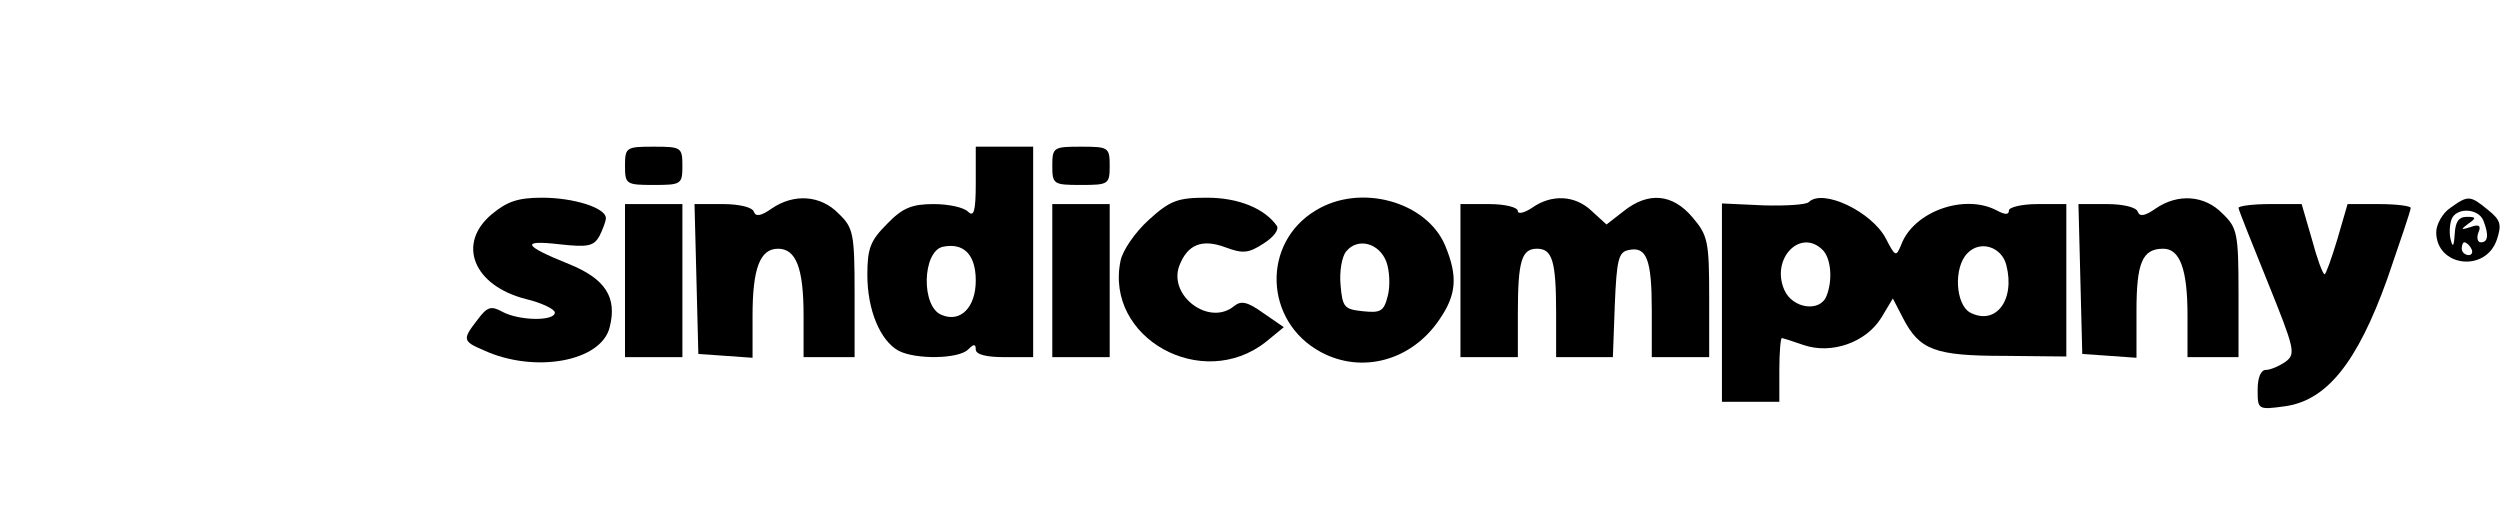
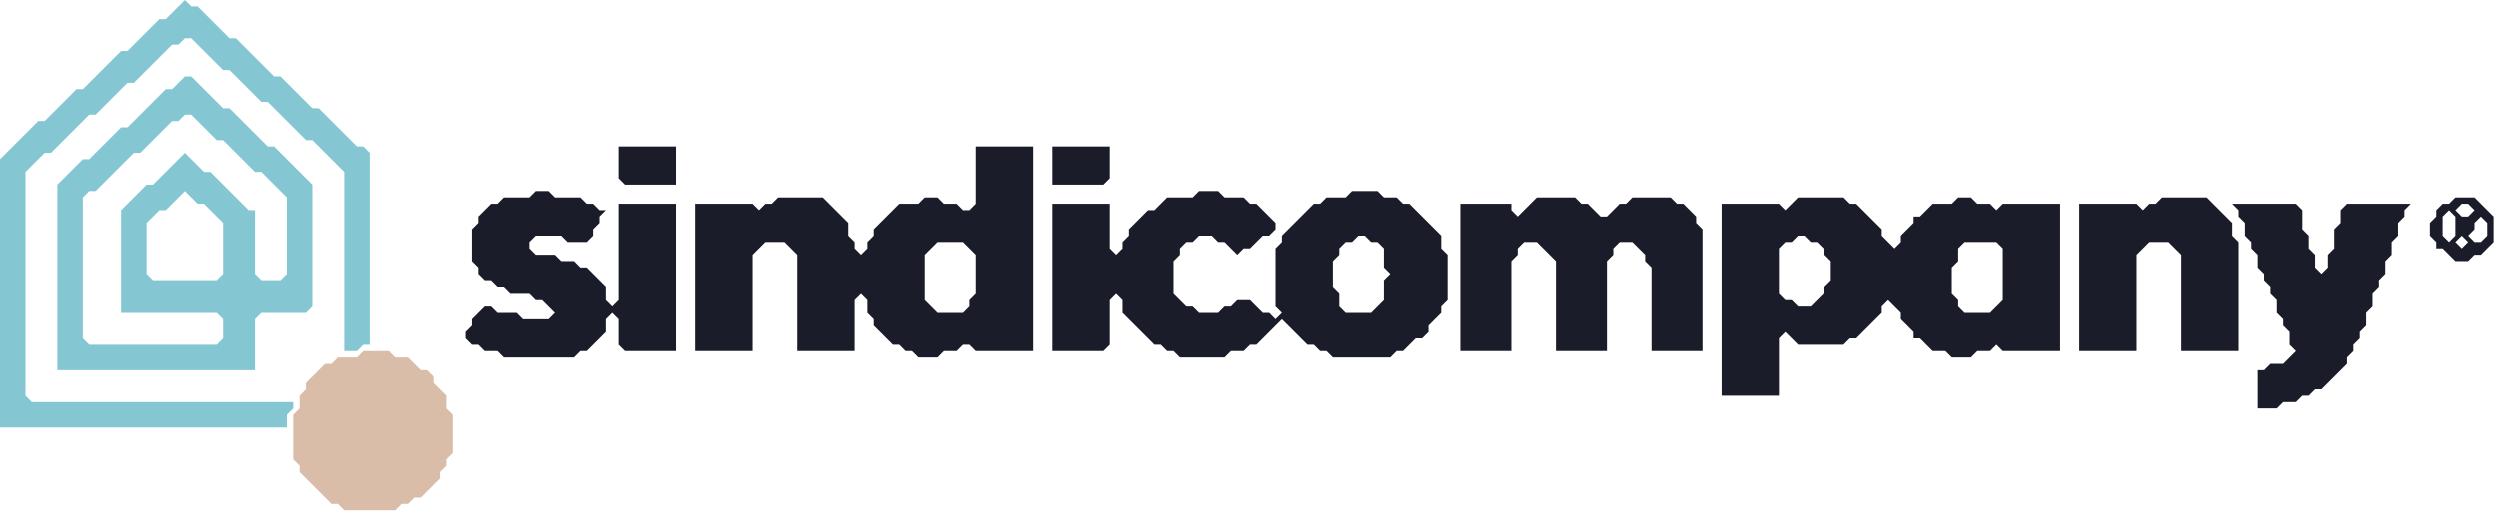
- <svg xmlns="http://www.w3.org/2000/svg" version="1.0" width="392pt" height="81pt" viewBox="0 0 392 81" preserveAspectRatio="xMidYMid meet">
-   <g transform="translate(0,81) scale(0.1,-0.1)" fill="#000000" stroke="none">
-     <path d="M980 550 c0 -29 2 -30 45 -30 43 0 45 1 45 30 0 29 -2 30 -45 30 -43 0 -45 -1 -45 -30z" />
-     <path d="M1530 523 c0 -44 -3 -54 -12 -45 -7 7 -31 12 -54 12 -34 0 -49 -6 -73 -31 -26 -26 -31 -38 -31 -80 0 -55 20 -103 49 -119 27 -14 94 -13 109 2 9 9 12 9 12 0 0 -8 17 -12 45 -12 l45 0 0 165 0 165 -45 0 -45 0 0 -57z m0 -153 c0 -42 -24 -66 -53 -54 -33 12 -31 99 1 107 33 7 52 -12 52 -53z" />
-     <path d="M1650 550 c0 -29 2 -30 45 -30 43 0 45 1 45 30 0 29 -2 30 -45 30 -43 0 -45 -1 -45 -30z" />
-     <path d="M771 474 c-55 -46 -29 -112 54 -133 25 -6 45 -16 45 -21 0 -14 -56 -13 -82 1 -18 10 -24 8 -39 -12 -24 -31 -24 -34 9 -48 80 -37 185 -18 198 36 12 47 -7 76 -64 99 -72 29 -76 38 -15 31 45 -5 54 -3 63 13 5 10 10 23 10 28 0 16 -50 32 -100 32 -38 0 -55 -6 -79 -26z" />
-     <path d="M1210 483 c-17 -12 -25 -13 -28 -5 -2 7 -23 12 -48 12 l-45 0 3 -117 3 -118 43 -3 42 -3 0 66 c0 75 12 105 40 105 28 0 40 -30 40 -104 l0 -66 40 0 40 0 0 100 c0 94 -2 103 -25 125 -28 29 -70 32 -105 8z" />
-     <path d="M1801 465 c-21 -19 -41 -48 -44 -64 -25 -121 128 -206 228 -127 l28 23 -32 22 c-25 18 -35 20 -46 11 -39 -32 -103 16 -86 63 13 34 36 43 73 29 27 -10 36 -9 59 6 16 10 25 22 21 28 -19 27 -60 44 -109 44 -46 0 -58 -4 -92 -35z" />
-     <path d="M2063 480 c-85 -51 -81 -174 8 -222 65 -35 143 -13 186 51 27 39 29 68 9 116 -29 69 -133 98 -203 55z m111 -81 c5 -14 6 -38 2 -53 -6 -24 -11 -27 -39 -24 -29 3 -32 6 -35 41 -2 21 2 45 9 53 18 22 52 13 63 -17z" />
-     <path d="M2402 484 c-12 -8 -22 -10 -22 -5 0 6 -20 11 -45 11 l-45 0 0 -120 0 -120 45 0 45 0 0 69 c0 82 6 101 30 101 24 0 30 -19 30 -101 l0 -69 45 0 44 0 3 82 c3 72 6 83 22 86 28 6 36 -15 36 -95 l0 -73 45 0 45 0 0 94 c0 87 -2 97 -26 125 -31 37 -69 41 -108 10 l-27 -21 -23 21 c-26 25 -63 27 -94 5z" />
-     <path d="M2836 493 c-4 -4 -36 -6 -71 -5 l-65 3 0 -156 0 -155 45 0 45 0 0 50 c0 28 2 50 4 50 1 0 17 -5 34 -11 44 -15 98 4 122 43 l18 30 16 -31 c26 -50 50 -59 159 -59 l97 -1 0 120 0 119 -45 0 c-25 0 -45 -5 -45 -10 0 -7 -6 -7 -19 0 -51 27 -131 -2 -150 -54 -8 -19 -9 -19 -24 10 -22 42 -99 79 -121 57z m22 -75 c13 -13 16 -47 6 -72 -10 -26 -53 -20 -66 9 -22 49 25 98 60 63z m288 -24 c14 -55 -17 -95 -57 -74 -23 13 -26 71 -4 93 20 21 54 10 61 -19z" />
-     <path d="M3380 483 c-17 -12 -25 -13 -28 -5 -2 7 -23 12 -48 12 l-45 0 3 -117 3 -118 43 -3 42 -3 0 73 c0 76 9 98 42 98 26 0 38 -32 38 -104 l0 -66 40 0 40 0 0 100 c0 94 -2 103 -25 125 -28 29 -70 32 -105 8z" />
-     <path d="M3842 484 c-12 -8 -22 -26 -22 -38 0 -54 77 -64 95 -12 8 24 6 31 -14 47 -28 23 -31 23 -59 3z m52 -20 c9 -23 7 -34 -4 -34 -5 0 -7 7 -4 15 5 11 1 14 -12 9 -16 -5 -16 -4 -4 5 13 9 13 11 -2 11 -13 0 -18 -8 -19 -27 -1 -18 -3 -22 -6 -10 -3 10 -2 25 1 33 7 19 42 18 50 -2z m-19 -44 c3 -5 1 -10 -4 -10 -6 0 -11 5 -11 10 0 6 2 10 4 10 3 0 8 -4 11 -10z" />
-     <path d="M980 370 l0 -120 45 0 45 0 0 120 0 120 -45 0 -45 0 0 -120z" />
-     <path d="M1650 370 l0 -120 45 0 45 0 0 120 0 120 -45 0 -45 0 0 -120z" />
-     <path d="M3510 484 c0 -3 21 -55 46 -117 42 -104 44 -112 28 -124 -10 -7 -24 -13 -31 -13 -8 0 -13 -12 -13 -31 0 -31 0 -32 43 -26 65 9 113 68 160 199 20 58 37 108 37 112 0 3 -22 6 -50 6 l-49 0 -16 -55 c-9 -30 -18 -55 -20 -55 -3 0 -12 25 -20 55 l-16 55 -50 0 c-27 0 -49 -3 -49 -6z" />
-   </g>
+ <svg xmlns="http://www.w3.org/2000/svg" viewBox="0 0 392 81" width="392" height="81">
+   <path fill="#84c7d3" fill-rule="evenodd" d="M 29 12 L 27 14 L 26 14 L 20 20 L 19 20 L 14 25 L 13 25 L 9 29 L 9 58 L 40 58 L 40 50 L 41 49 L 48 49 L 49 48 L 49 29 L 43 23 L 42 23 L 36 17 L 35 17 L 30 12 Z M 29 30 L 31 32 L 32 32 L 35 35 L 35 43 L 34 44 L 24 44 L 23 43 L 23 35 L 25 33 L 26 33 Z M 28 19 L 29 18 L 30 18 L 34 22 L 35 22 L 40 27 L 41 27 L 45 31 L 45 43 L 44 44 L 41 44 L 40 43 L 40 33 L 39 33 L 33 27 L 32 27 L 29 24 L 24 29 L 23 29 L 19 33 L 19 49 L 34 49 L 35 50 L 35 53 L 34 54 L 14 54 L 13 53 L 13 31 L 14 30 L 15 30 L 21 24 L 22 24 L 27 19 Z" />
+   <path fill="#84c7d3" fill-rule="evenodd" d="M 29 0 L 26 3 L 25 3 L 20 8 L 19 8 L 13 14 L 12 14 L 7 19 L 6 19 L 0 25 L 0 67 L 45 67 L 45 65 L 46 64 L 46 63 L 5 63 L 4 62 L 4 27 L 7 24 L 8 24 L 14 18 L 15 18 L 20 13 L 21 13 L 27 7 L 28 7 L 29 6 L 30 6 L 35 11 L 36 11 L 41 16 L 42 16 L 48 22 L 49 22 L 54 27 L 54 55 L 56 55 L 57 54 L 58 54 L 58 24 L 57 23 L 56 23 L 50 17 L 49 17 L 44 12 L 43 12 L 37 6 L 36 6 L 31 1 L 30 1 Z" />
+   <path fill="#dabda9" fill-rule="evenodd" d="M 57 55 L 56 56 L 53 56 L 52 57 L 51 57 L 48 60 L 48 61 L 47 62 L 47 64 L 46 65 L 46 72 L 47 73 L 47 74 L 52 79 L 53 79 L 54 80 L 62 80 L 63 79 L 64 79 L 65 78 L 66 78 L 69 75 L 69 74 L 70 73 L 70 72 L 71 71 L 71 65 L 70 64 L 70 62 L 68 60 L 68 59 L 67 58 L 66 58 L 64 56 L 62 56 L 61 55 Z" />
+   <path fill="#1a1c29" fill-rule="evenodd" d="M 385 31 L 384 32 L 383 32 L 382 33 L 382 34 L 381 35 L 381 37 L 382 38 L 382 39 L 383 39 L 385 41 L 387 41 L 388 40 L 389 40 L 391 38 L 391 34 L 388 31 Z M 385 38 L 386 37 L 387 38 L 386 39 Z M 388 35 L 389 34 L 390 35 L 390 37 L 389 38 L 388 38 L 387 37 L 388 36 Z M 383 34 L 384 33 L 385 34 L 385 37 L 384 38 L 383 37 Z M 385 33 L 386 32 L 387 32 L 388 33 L 387 34 L 386 34 Z" />
+   <path fill="#1a1c29" fill-rule="evenodd" d="M 339 31 L 338 32 L 337 32 L 336 33 L 335 32 L 326 32 L 326 55 L 335 55 L 335 40 L 337 38 L 340 38 L 342 40 L 342 55 L 351 55 L 351 38 L 352 37 L 353 38 L 353 39 L 354 40 L 354 42 L 355 43 L 355 44 L 356 45 L 356 46 L 357 47 L 357 49 L 358 50 L 358 51 L 359 52 L 359 54 L 360 55 L 358 57 L 356 57 L 355 58 L 354 58 L 354 64 L 357 64 L 358 63 L 360 63 L 361 62 L 362 62 L 363 61 L 364 61 L 368 57 L 368 56 L 369 55 L 369 54 L 370 53 L 370 52 L 371 51 L 371 49 L 372 48 L 372 46 L 373 45 L 373 44 L 374 43 L 374 41 L 375 40 L 375 38 L 376 37 L 376 35 L 377 34 L 377 33 L 378 32 L 368 32 L 367 33 L 367 35 L 366 36 L 366 39 L 365 40 L 365 42 L 364 43 L 363 42 L 363 40 L 362 39 L 362 37 L 361 36 L 361 33 L 360 32 L 350 32 L 351 33 L 351 34 L 350 35 L 346 31 Z M 350 35 L 351 34 L 352 35 L 352 37 L 351 38 L 350 37 Z" />
+   <path fill="#1a1c29" fill-rule="evenodd" d="M 282 31 L 280 33 L 279 32 L 270 32 L 270 62 L 279 62 L 279 53 L 280 52 L 282 54 L 289 54 L 290 53 L 291 53 L 295 49 L 295 48 L 296 47 L 298 49 L 298 50 L 300 52 L 300 53 L 301 53 L 303 55 L 305 55 L 306 56 L 309 56 L 310 55 L 312 55 L 313 54 L 314 55 L 323 55 L 323 32 L 314 32 L 313 33 L 312 32 L 310 32 L 309 31 L 307 31 L 306 32 L 303 32 L 301 34 L 300 34 L 300 35 L 298 37 L 298 38 L 297 39 L 295 37 L 295 36 L 291 32 L 290 32 L 289 31 Z M 307 39 L 308 38 L 313 38 L 314 39 L 314 47 L 312 49 L 308 49 L 307 48 L 307 47 L 306 46 L 306 42 L 307 41 Z M 281 38 L 282 37 L 283 37 L 284 38 L 285 38 L 286 39 L 286 40 L 287 41 L 287 44 L 286 45 L 286 46 L 284 48 L 282 48 L 281 47 L 280 47 L 279 46 L 279 39 L 280 38 Z" />
+   <path fill="#1a1c29" fill-rule="evenodd" d="M 241 31 L 238 34 L 237 33 L 237 32 L 229 32 L 229 55 L 237 55 L 237 41 L 238 40 L 238 39 L 239 38 L 241 38 L 244 41 L 244 55 L 252 55 L 252 41 L 253 40 L 253 39 L 254 38 L 256 38 L 258 40 L 258 41 L 259 42 L 259 55 L 267 55 L 267 36 L 266 35 L 266 34 L 264 32 L 263 32 L 262 31 L 256 31 L 255 32 L 254 32 L 252 34 L 251 34 L 249 32 L 248 32 L 247 31 Z" />
+   <path fill="#1a1c29" fill-rule="evenodd" d="M 188 30 L 187 31 L 183 31 L 181 33 L 180 33 L 177 36 L 177 37 L 176 38 L 176 39 L 175 40 L 174 39 L 174 32 L 165 32 L 165 55 L 173 55 L 174 54 L 174 47 L 175 46 L 176 47 L 176 49 L 181 54 L 182 54 L 183 55 L 184 55 L 185 56 L 192 56 L 193 55 L 195 55 L 196 54 L 197 54 L 201 50 L 205 54 L 206 54 L 207 55 L 208 55 L 209 56 L 218 56 L 219 55 L 220 55 L 222 53 L 223 53 L 224 52 L 224 51 L 226 49 L 226 48 L 227 47 L 227 40 L 226 39 L 226 37 L 221 32 L 220 32 L 219 31 L 217 31 L 216 30 L 212 30 L 211 31 L 208 31 L 207 32 L 206 32 L 201 37 L 200 36 L 200 35 L 197 32 L 196 32 L 195 31 L 192 31 L 191 30 Z M 199 49 L 200 48 L 201 49 L 200 50 Z M 212 38 L 213 37 L 214 37 L 215 38 L 216 38 L 217 39 L 217 42 L 218 43 L 217 44 L 217 47 L 215 49 L 211 49 L 210 48 L 210 46 L 209 45 L 209 41 L 210 40 L 210 39 L 211 38 Z M 199 37 L 200 36 L 201 37 L 201 38 L 200 39 L 200 48 L 199 49 L 198 49 L 196 47 L 194 47 L 193 48 L 192 48 L 191 49 L 188 49 L 187 48 L 186 48 L 184 46 L 184 41 L 185 40 L 185 39 L 186 38 L 187 38 L 188 37 L 190 37 L 191 38 L 192 38 L 194 40 L 195 39 L 196 39 L 198 37 Z" />
+   <path fill="#1a1c29" fill-rule="evenodd" d="M 84 30 L 83 31 L 79 31 L 78 32 L 77 32 L 75 34 L 75 35 L 74 36 L 74 41 L 75 42 L 75 43 L 76 44 L 77 44 L 78 45 L 79 45 L 80 46 L 83 46 L 84 47 L 85 47 L 87 49 L 86 50 L 82 50 L 81 49 L 78 49 L 77 48 L 76 48 L 74 50 L 74 51 L 73 52 L 73 53 L 74 54 L 75 54 L 76 55 L 78 55 L 79 56 L 90 56 L 91 55 L 92 55 L 95 52 L 95 50 L 96 49 L 97 50 L 97 54 L 98 55 L 106 55 L 106 32 L 97 32 L 97 47 L 96 48 L 95 47 L 95 45 L 92 42 L 91 42 L 90 41 L 88 41 L 87 40 L 84 40 L 83 39 L 83 38 L 84 37 L 88 37 L 89 38 L 92 38 L 93 37 L 93 36 L 94 35 L 94 34 L 95 33 L 94 33 L 93 32 L 92 32 L 91 31 L 87 31 L 86 30 Z" />
+   <path fill="#1a1c29" fill-rule="evenodd" d="M 165 23 L 165 29 L 173 29 L 174 28 L 174 23 Z" />
+   <path fill="#1a1c29" fill-rule="evenodd" d="M 153 23 L 153 32 L 152 33 L 151 33 L 150 32 L 148 32 L 147 31 L 145 31 L 144 32 L 141 32 L 137 36 L 137 37 L 136 38 L 136 39 L 135 40 L 134 39 L 134 38 L 133 37 L 133 35 L 129 31 L 122 31 L 121 32 L 120 32 L 119 33 L 118 32 L 109 32 L 109 55 L 118 55 L 118 40 L 120 38 L 123 38 L 125 40 L 125 55 L 134 55 L 134 47 L 135 46 L 136 47 L 136 49 L 137 50 L 137 51 L 140 54 L 141 54 L 142 55 L 143 55 L 144 56 L 147 56 L 148 55 L 150 55 L 151 54 L 152 54 L 153 55 L 162 55 L 162 23 Z M 147 38 L 151 38 L 153 40 L 153 46 L 152 47 L 152 48 L 151 49 L 147 49 L 145 47 L 145 40 Z" />
+   <path fill="#1a1c29" fill-rule="evenodd" d="M 97 23 L 97 28 L 98 29 L 106 29 L 106 23 Z" />
</svg>
